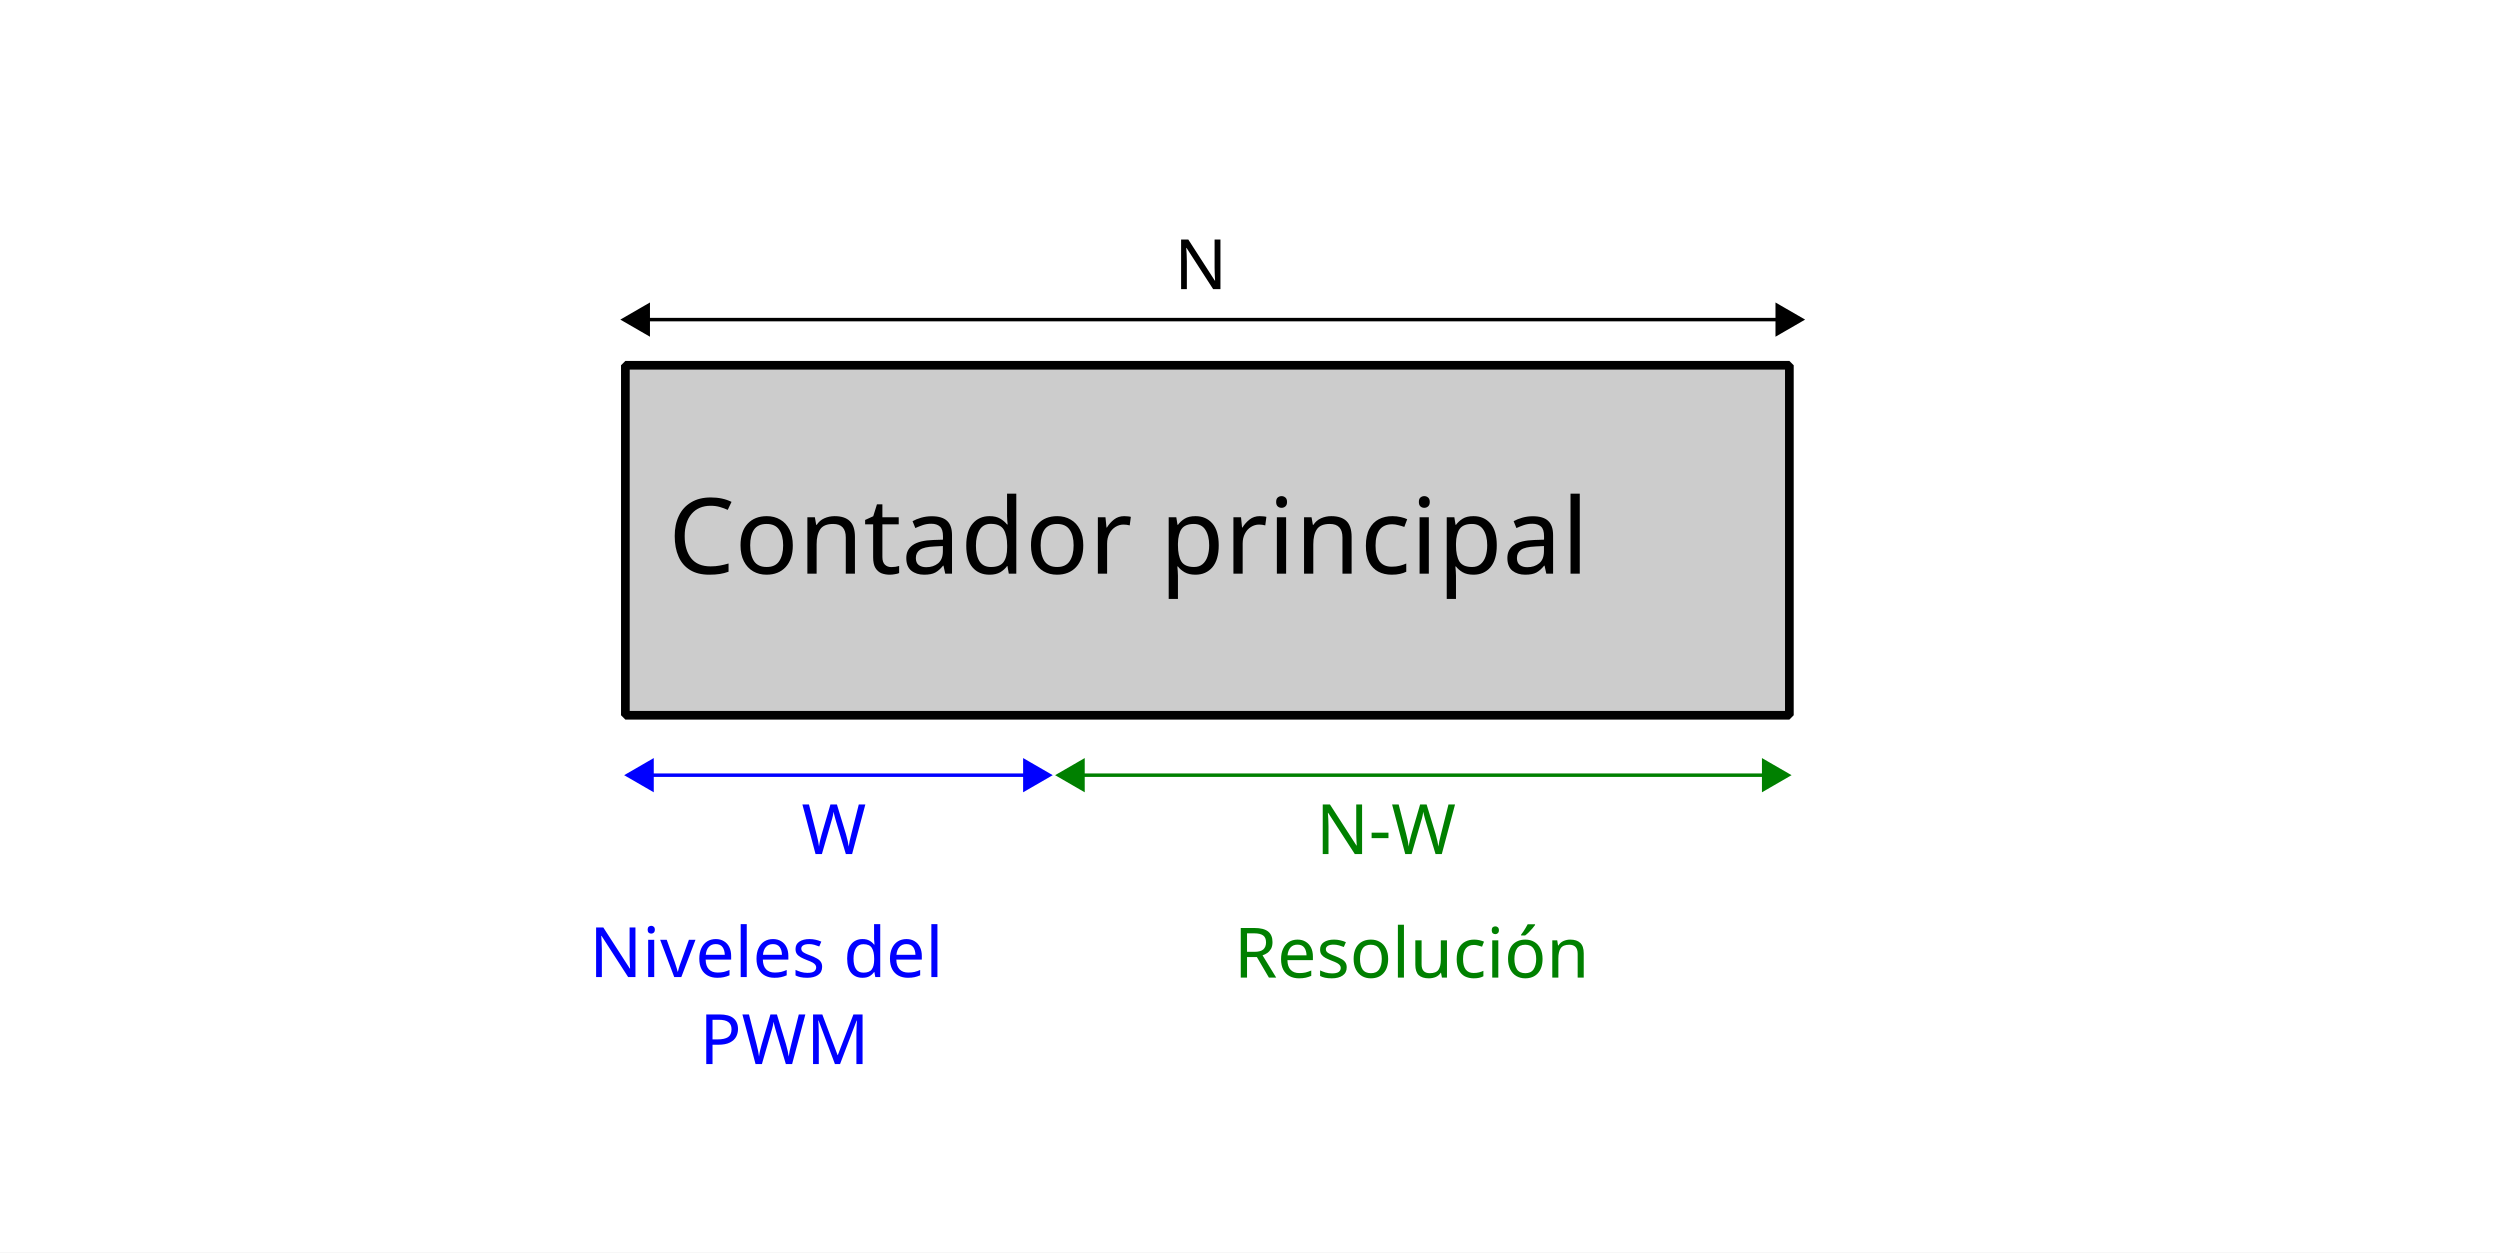
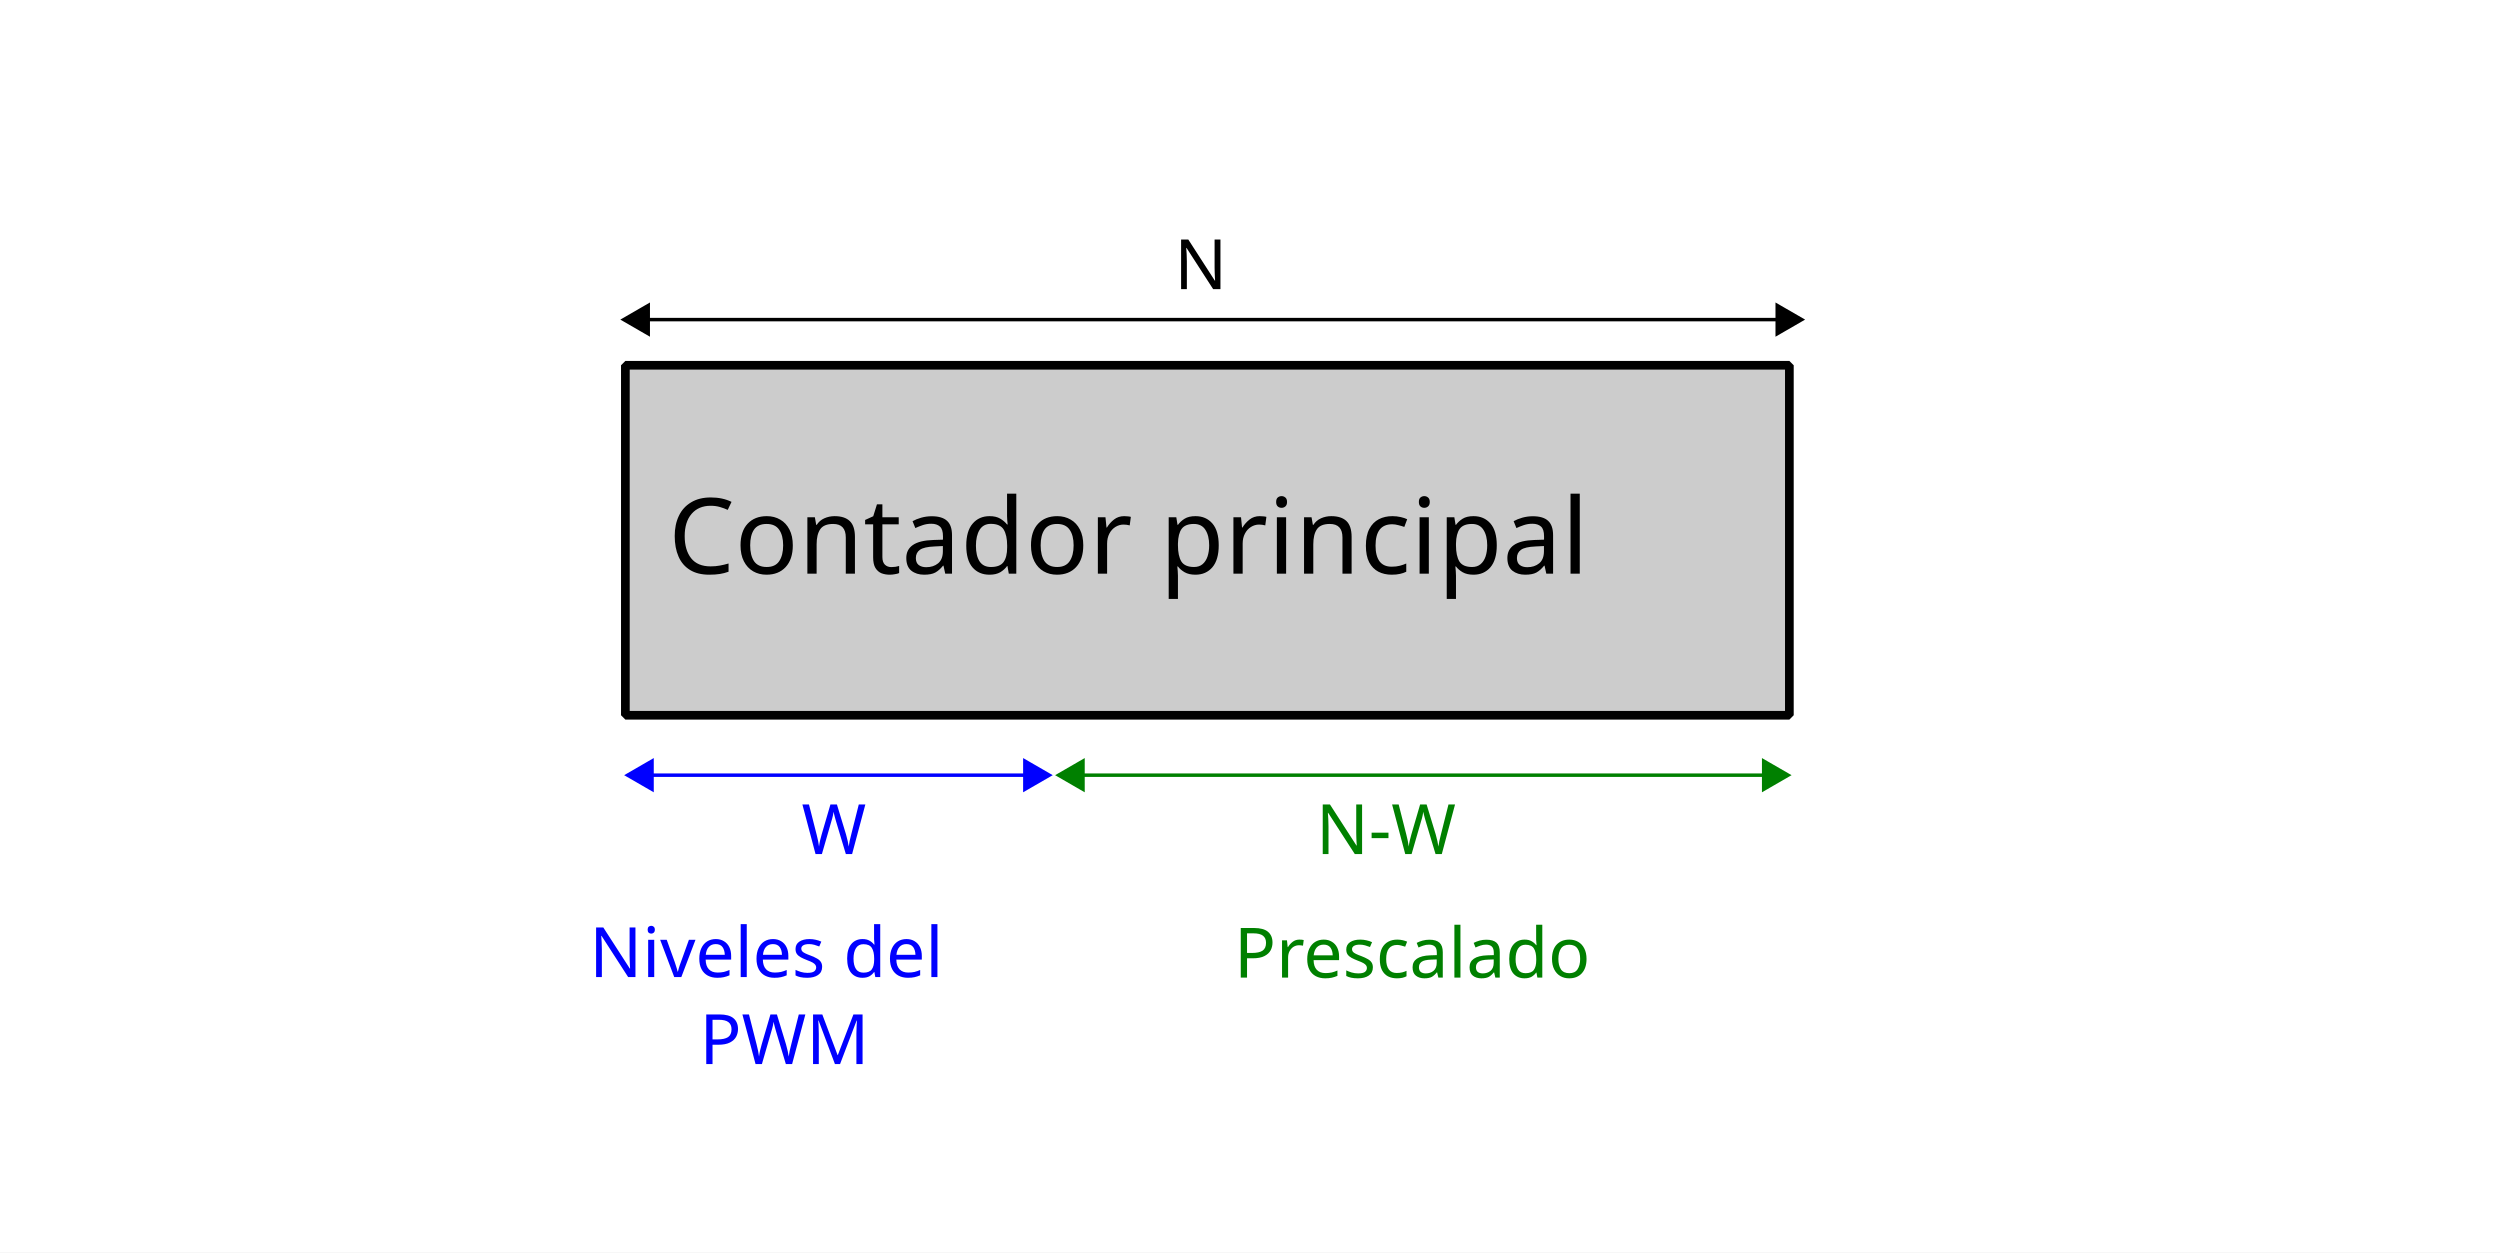
<svg xmlns="http://www.w3.org/2000/svg" width="380.244mm" height="190.5mm" viewBox="0 0 380.244 190.5" version="1.1" id="svg8">
  <defs id="defs2">
    <marker orient="auto" refY="0" refX="0" id="TriangleInL" style="overflow:visible">
      <path id="path1253" d="M 5.77,0 -2.88,5 V -5 Z" style="fill:#000000;fill-opacity:1;fill-rule:evenodd;stroke:#000000;stroke-width:1pt;stroke-opacity:1" transform="scale(-0.8)" />
    </marker>
    <marker orient="auto" refY="0" refX="0" id="TriangleOutL" style="overflow:visible">
      <path id="path1262" d="M 5.77,0 -2.88,5 V -5 Z" style="fill:#000000;fill-opacity:1;fill-rule:evenodd;stroke:#000000;stroke-width:1pt;stroke-opacity:1" transform="scale(0.8)" />
    </marker>
    <marker orient="auto" refY="0" refX="0" id="TriangleInL-5" style="overflow:visible">
      <path id="path1253-3" d="M 5.77,0 -2.88,5 V -5 Z" style="fill:#0000ff;fill-opacity:1;fill-rule:evenodd;stroke:#0000ff;stroke-width:1pt;stroke-opacity:1" transform="scale(-0.8)" />
    </marker>
    <marker orient="auto" refY="0" refX="0" id="TriangleOutL-5" style="overflow:visible">
      <path id="path1262-6" d="M 5.77,0 -2.88,5 V -5 Z" style="fill:#0000ff;fill-opacity:1;fill-rule:evenodd;stroke:#0000ff;stroke-width:1pt;stroke-opacity:1" transform="scale(0.8)" />
    </marker>
    <marker orient="auto" refY="0" refX="0" id="TriangleInL-5-3" style="overflow:visible">
      <path id="path1253-3-6" d="M 5.77,0 -2.88,5 V -5 Z" style="fill:#008000;fill-opacity:1;fill-rule:evenodd;stroke:#008000;stroke-width:1pt;stroke-opacity:1" transform="scale(-0.8)" />
    </marker>
    <marker orient="auto" refY="0" refX="0" id="TriangleOutL-5-7" style="overflow:visible">
      <path id="path1262-6-5" d="M 5.77,0 -2.88,5 V -5 Z" style="fill:#008000;fill-opacity:1;fill-rule:evenodd;stroke:#008000;stroke-width:1pt;stroke-opacity:1" transform="scale(0.8)" />
    </marker>
  </defs>
  <g id="layer2" transform="translate(143.631,-21.07738)">
    <rect style="opacity:1;fill:#ffffff;fill-opacity:1;stroke:none;stroke-width:0.529;stroke-linecap:round;stroke-linejoin:round;stroke-miterlimit:4;stroke-dasharray:none;stroke-dashoffset:0;stroke-opacity:1" id="rect1993" width="380.244" height="190.5" x="-143.631" y="21.077" />
  </g>
  <g id="layer1" transform="translate(143.631,-21.07738)">
    <rect style="opacity:1;fill:#cccccc;fill-opacity:1;stroke:#000000;stroke-width:1.322;stroke-linecap:round;stroke-linejoin:bevel;stroke-miterlimit:4;stroke-dasharray:none;stroke-dashoffset:0;stroke-opacity:1" id="rect819" width="177.041" height="53.234" x="-48.514" y="76.632" />
    <text xml:space="preserve" style="font-style:normal;font-variant:normal;font-weight:normal;font-stretch:normal;font-size:16.008px;line-height:1.25;font-family:ubuntu;-inkscape-font-specification:ubuntu;text-align:center;letter-spacing:0px;word-spacing:0px;text-anchor:middle;fill:#000000;fill-opacity:1;stroke:none;stroke-width:1.001" x="38.416" y="108.331" id="text817">
      <tspan id="tspan815" x="38.416" y="108.331" style="stroke-width:1.001">Contador principal</tspan>
    </text>
    <path style="fill:none;stroke:#000000;stroke-width:0.529;stroke-linecap:butt;stroke-linejoin:miter;stroke-miterlimit:4;stroke-dasharray:none;stroke-opacity:1;marker-start:url(#TriangleInL);marker-end:url(#TriangleOutL)" d="M -46.274,69.688 H 127.917" id="path1088" />
    <text xml:space="preserve" style="font-style:normal;font-variant:normal;font-weight:normal;font-stretch:normal;font-size:10.583px;line-height:1.25;font-family:ubuntu;-inkscape-font-specification:ubuntu;letter-spacing:0px;word-spacing:0px;fill:#000000;fill-opacity:1;stroke:none;stroke-width:0.529;stroke-miterlimit:4;stroke-dasharray:none" x="34.981" y="65.055" id="text2152-8-9-3">
      <tspan id="tspan2150-7-3-6" x="34.981" y="65.055" style="fill:#000000;stroke-width:0.529;stroke-miterlimit:4;stroke-dasharray:none">N</tspan>
    </text>
    <path style="fill:#0000ff;stroke:#0000ff;stroke-width:0.529;stroke-linecap:butt;stroke-linejoin:miter;stroke-miterlimit:4;stroke-dasharray:none;stroke-opacity:1;marker-start:url(#TriangleInL-5);marker-end:url(#TriangleOutL-5)" d="M -45.695,138.98 H 13.483" id="path1088-2" />
    <text xml:space="preserve" style="font-style:normal;font-variant:normal;font-weight:normal;font-stretch:normal;font-size:10.583px;line-height:1.25;font-family:ubuntu;-inkscape-font-specification:ubuntu;letter-spacing:0px;word-spacing:0px;fill:#0000ff;fill-opacity:1;stroke:none;stroke-width:0.529;stroke-miterlimit:4;stroke-dasharray:none" x="-21.716" y="150.979" id="text2152-8-9-3-9">
      <tspan id="tspan2150-7-3-6-1" x="-21.716" y="150.979" style="fill:#0000ff;stroke-width:0.529;stroke-miterlimit:4;stroke-dasharray:none">W</tspan>
    </text>
    <path style="fill:#008000;stroke:#008000;stroke-width:0.529;stroke-linecap:butt;stroke-linejoin:miter;stroke-miterlimit:4;stroke-dasharray:none;stroke-opacity:1;marker-start:url(#TriangleInL-5-3);marker-end:url(#TriangleOutL-5-7)" d="M 19.853,138.98 H 125.857" id="path1088-2-3" />
    <text xml:space="preserve" style="font-style:normal;font-variant:normal;font-weight:normal;font-stretch:normal;font-size:10.583px;line-height:1.25;font-family:ubuntu;-inkscape-font-specification:ubuntu;letter-spacing:0px;word-spacing:0px;fill:#008000;fill-opacity:1;stroke:none;stroke-width:0.529;stroke-miterlimit:4;stroke-dasharray:none" x="56.525" y="150.979" id="text2152-8-9-3-9-5">
      <tspan id="tspan2150-7-3-6-1-6" x="56.525" y="150.979" style="fill:#008000;stroke-width:0.529;stroke-miterlimit:4;stroke-dasharray:none">N-W</tspan>
    </text>
    <text xml:space="preserve" style="font-style:normal;font-variant:normal;font-weight:normal;font-stretch:normal;font-size:10.583px;line-height:1.25;font-family:ubuntu;-inkscape-font-specification:ubuntu;text-align:center;letter-spacing:0px;word-spacing:0px;text-anchor:middle;fill:#0000ff;fill-opacity:1;stroke:none;stroke-width:0.529;stroke-miterlimit:4;stroke-dasharray:none" x="-17.441" y="169.687" id="text2152-8-9-3-9-2">
      <tspan id="tspan2150-7-3-6-1-9" x="-17.441" y="169.687" style="text-align:center;text-anchor:middle;fill:#0000ff;stroke-width:0.529;stroke-miterlimit:4;stroke-dasharray:none">Niveles del</tspan>
      <tspan x="-17.441" y="182.917" style="text-align:center;text-anchor:middle;fill:#0000ff;stroke-width:0.529;stroke-miterlimit:4;stroke-dasharray:none" id="tspan2945">PWM</tspan>
    </text>
    <text xml:space="preserve" style="font-style:normal;font-variant:normal;font-weight:normal;font-stretch:normal;font-size:10.583px;line-height:1.25;font-family:ubuntu;-inkscape-font-specification:ubuntu;letter-spacing:0px;word-spacing:0px;fill:#008000;fill-opacity:1;stroke:none;stroke-width:0.529;stroke-miterlimit:4;stroke-dasharray:none" x="44.053" y="169.772" id="text2152-8-9-3-9-5-1">
-       <tspan id="tspan2150-7-3-6-1-6-2" x="44.053" y="169.772" style="fill:#008000;stroke-width:0.529;stroke-miterlimit:4;stroke-dasharray:none">Resolución</tspan>
+       <tspan id="tspan2150-7-3-6-1-6-2" x="44.053" y="169.772" style="fill:#008000;stroke-width:0.529;stroke-miterlimit:4;stroke-dasharray:none">Prescalado</tspan>
    </text>
  </g>
</svg>
